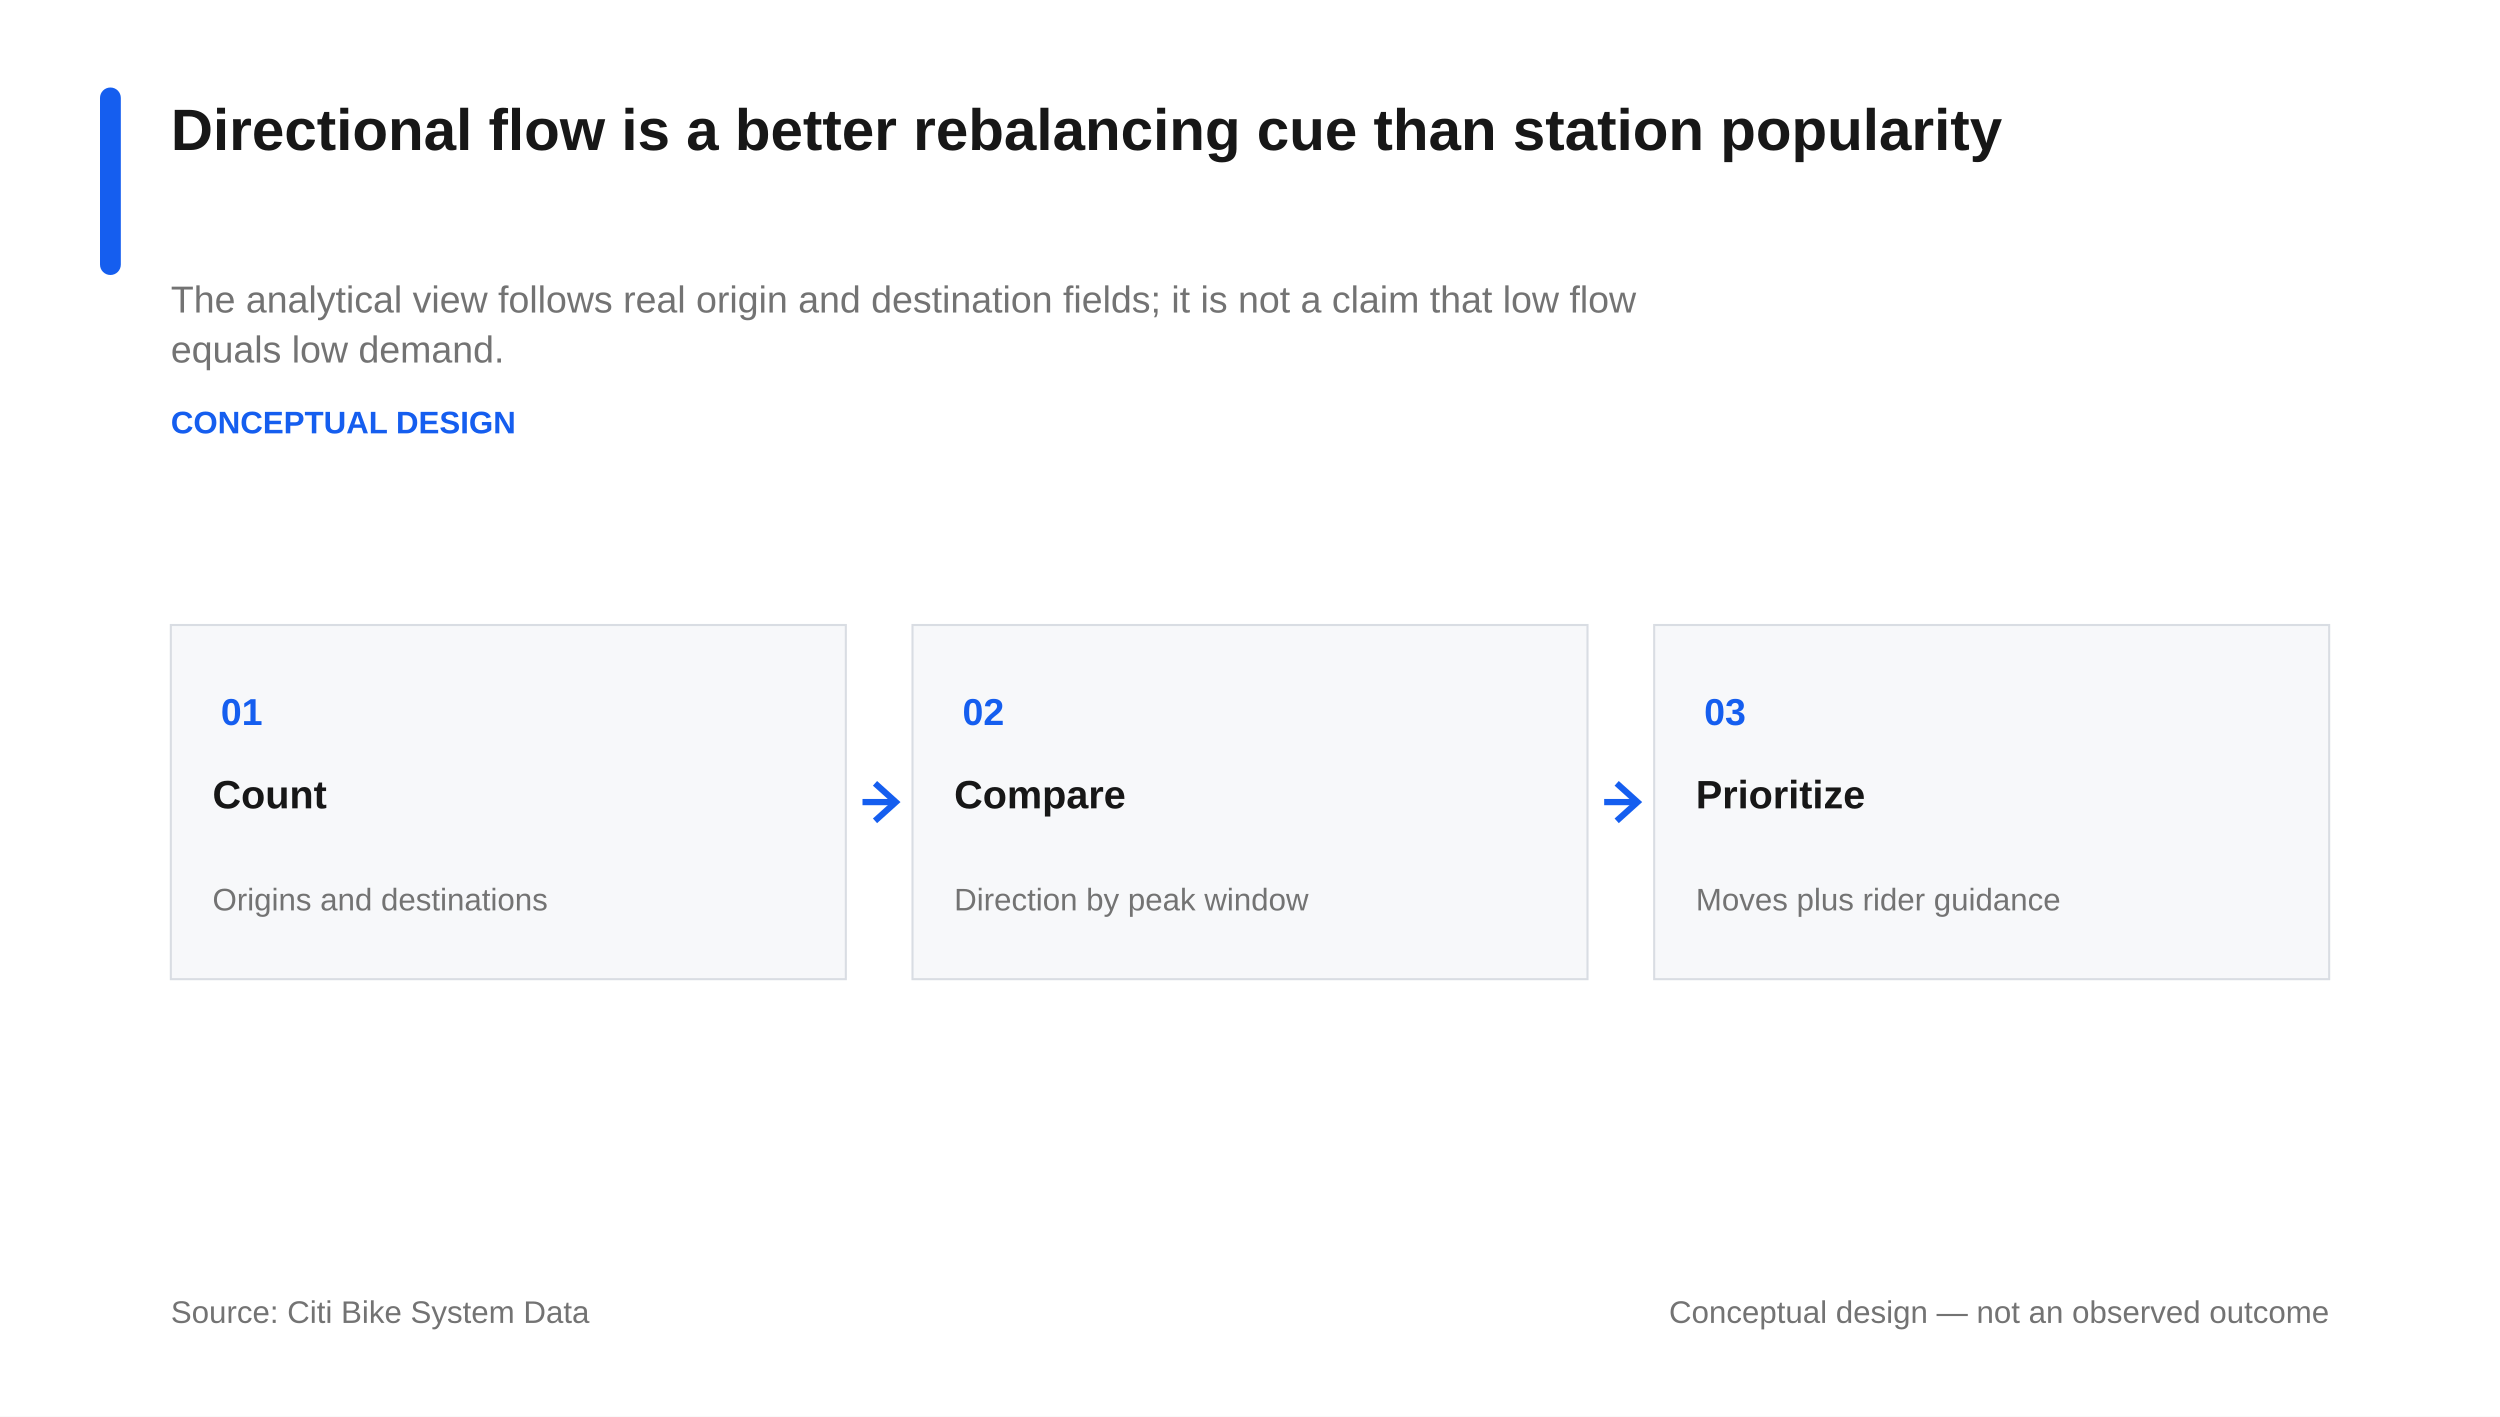
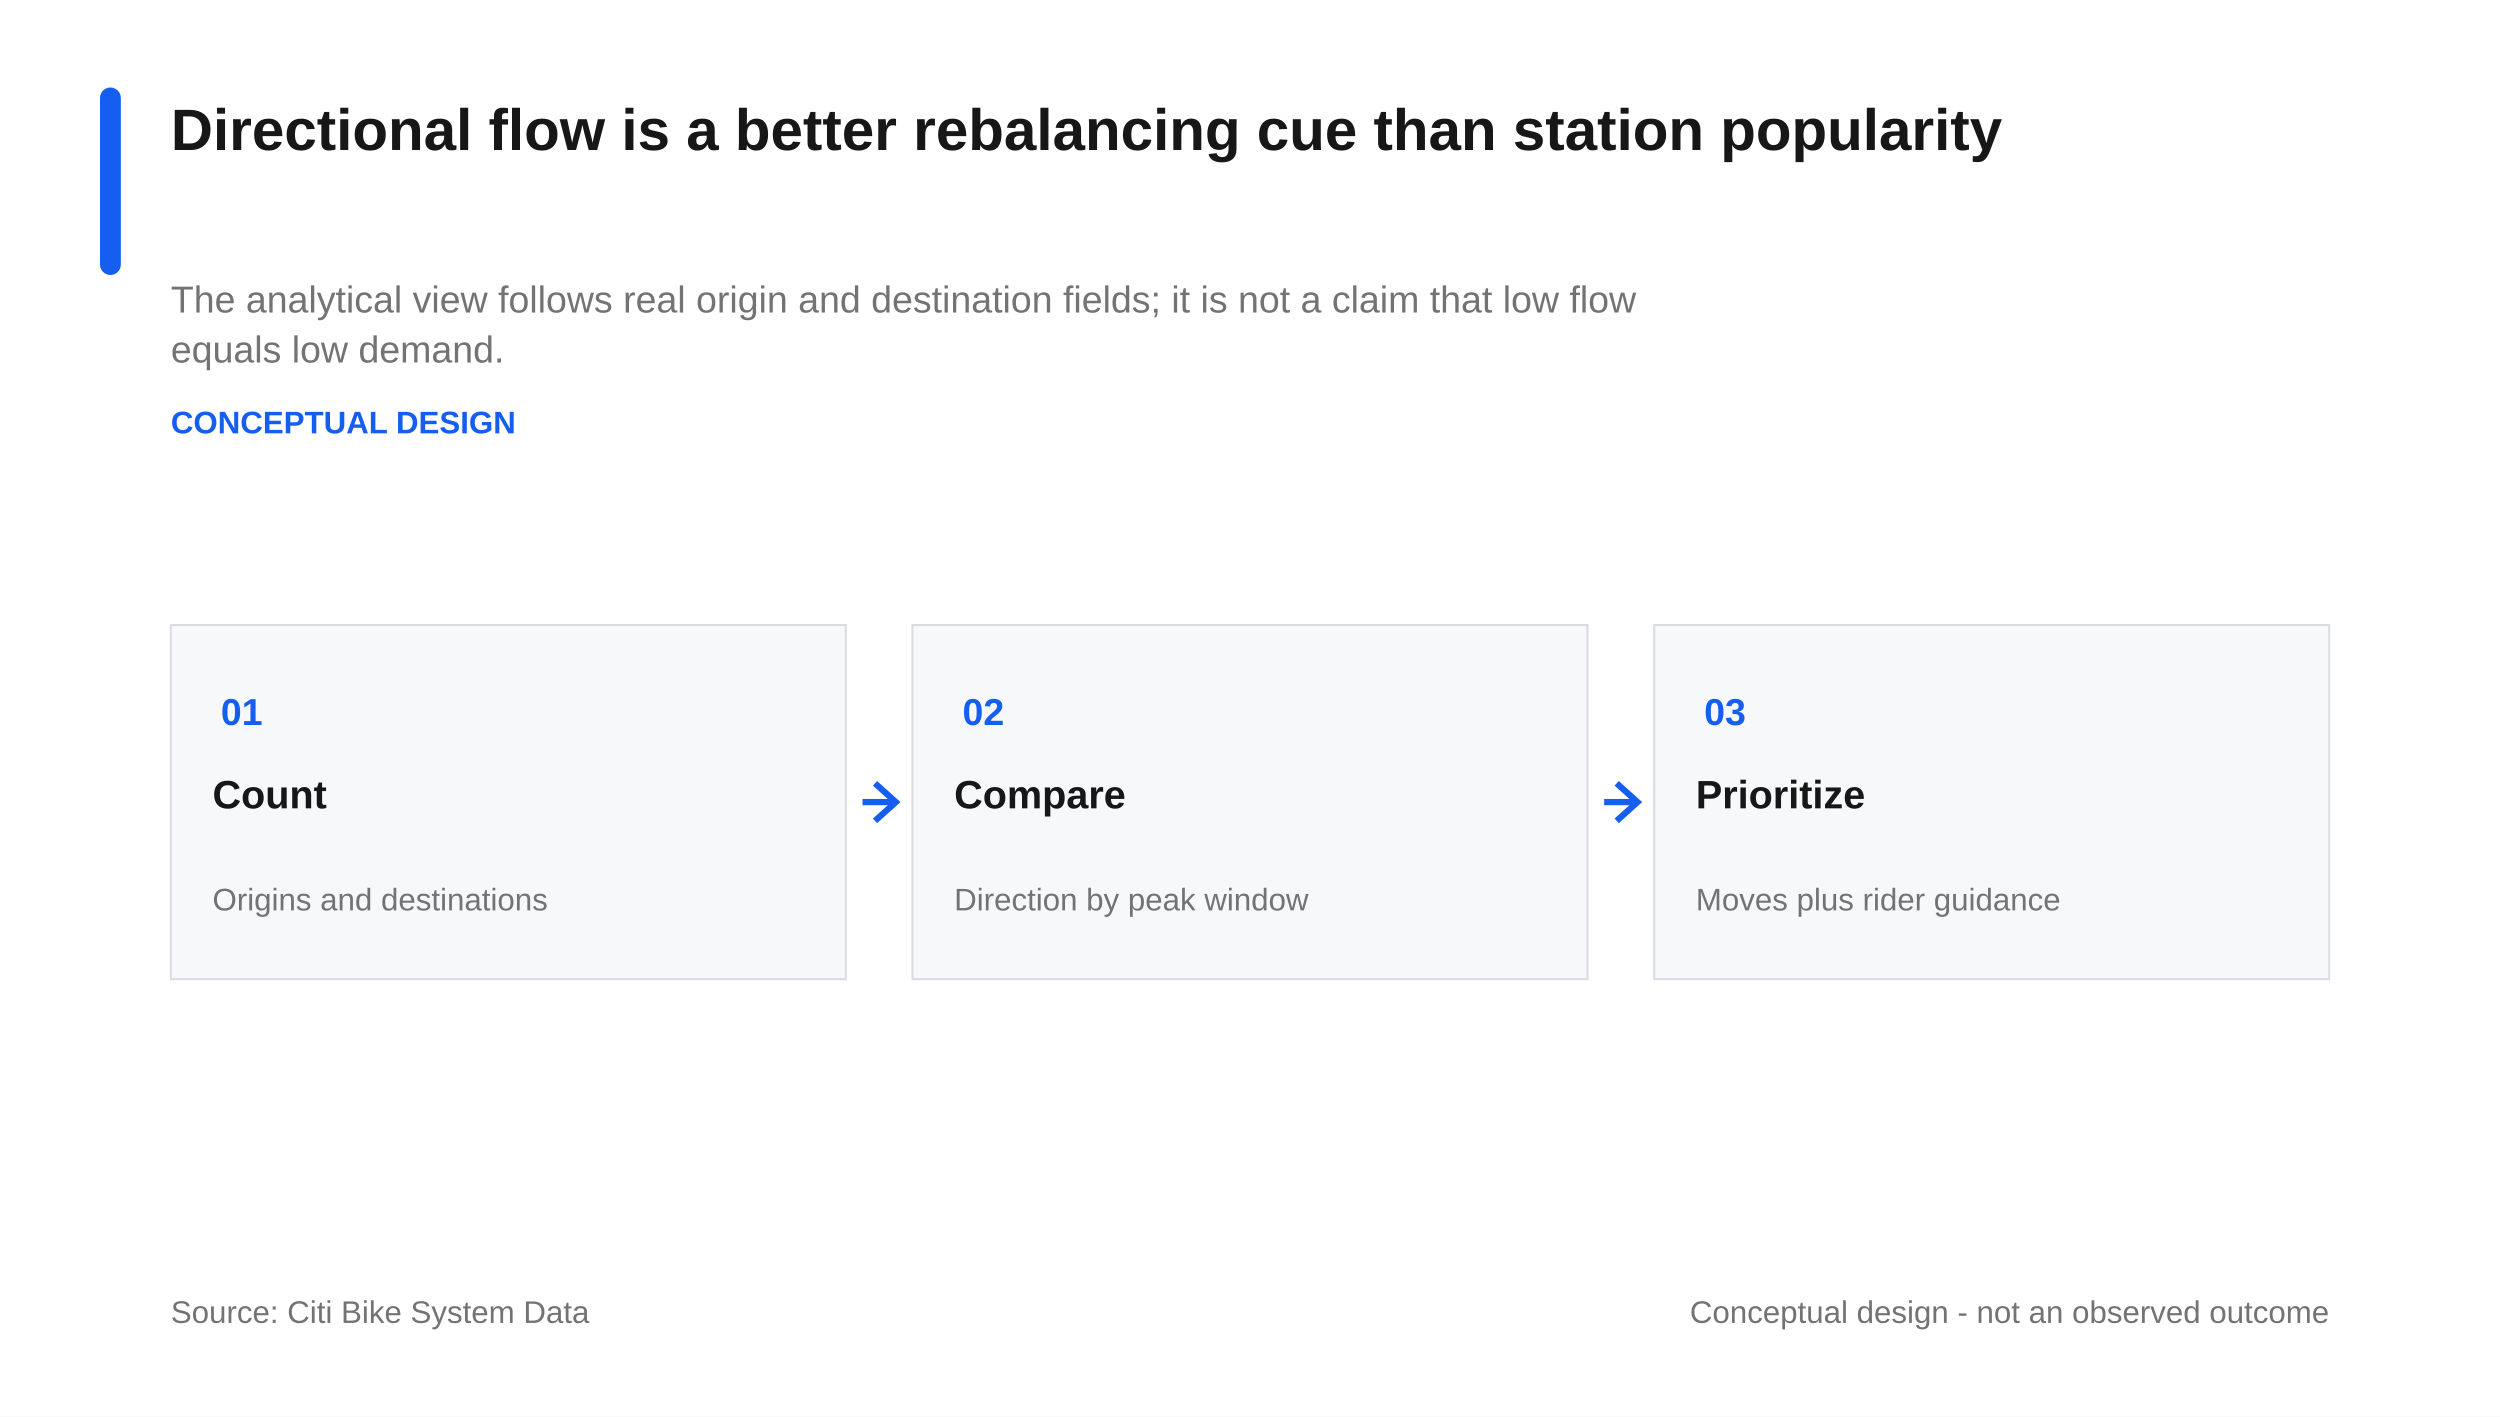
<svg xmlns="http://www.w3.org/2000/svg" width="1200" height="680" viewBox="0 0 1200 680" role="img" aria-labelledby="title desc">
  <rect width="1200" height="680" fill="#ffffff" />
  <rect x="48" y="42" width="10" height="90" rx="5" fill="#155eef" />
  <text x="82" y="72" fill="#171717" font-family="Arial, sans-serif" font-size="28px" font-weight="700" text-anchor="start">Directional flow is a better rebalancing cue than station popularity</text>
  <text x="82" y="150" fill="#737373" font-family="Arial, sans-serif" font-size="18px" font-weight="400" text-anchor="start">The analytical view follows real origin and destination fields; it is not a claim that low flow</text>
  <text x="82" y="174" fill="#737373" font-family="Arial, sans-serif" font-size="18px" font-weight="400" text-anchor="start">equals low demand.</text>
  <text x="82" y="208" fill="#155eef" font-family="Arial, sans-serif" font-size="15px" font-weight="700" text-anchor="start">CONCEPTUAL DESIGN</text>
  <rect x="82.0" y="300" width="324.0" height="170" fill="#f7f8fa" stroke="#d9dde3" />
  <text x="106.0" y="348" fill="#155eef" font-family="Arial, sans-serif" font-size="18px" font-weight="700" text-anchor="start">01</text>
  <text x="102.0" y="388" fill="#171717" font-family="Arial, sans-serif" font-size="19px" font-weight="700" text-anchor="start">Count</text>
  <text x="102.0" y="437" fill="#737373" font-family="Arial, sans-serif" font-size="15px" font-weight="400" text-anchor="start">Origins and destinations</text>
  <line x1="414.0" y1="385" x2="430.0" y2="385" stroke="#155eef" stroke-width="3" />
  <path d="M 420.0 376 L 430.0 385 L 420.0 394" fill="none" stroke="#155eef" stroke-width="3" />
  <rect x="438.0" y="300" width="324.0" height="170" fill="#f7f8fa" stroke="#d9dde3" />
  <text x="462.0" y="348" fill="#155eef" font-family="Arial, sans-serif" font-size="18px" font-weight="700" text-anchor="start">02</text>
  <text x="458.0" y="388" fill="#171717" font-family="Arial, sans-serif" font-size="19px" font-weight="700" text-anchor="start">Compare</text>
  <text x="458.0" y="437" fill="#737373" font-family="Arial, sans-serif" font-size="15px" font-weight="400" text-anchor="start">Direction by peak window</text>
  <line x1="770.0" y1="385" x2="786.0" y2="385" stroke="#155eef" stroke-width="3" />
  <path d="M 776.0 376 L 786.0 385 L 776.0 394" fill="none" stroke="#155eef" stroke-width="3" />
  <rect x="794.0" y="300" width="324.0" height="170" fill="#f7f8fa" stroke="#d9dde3" />
  <text x="818.0" y="348" fill="#155eef" font-family="Arial, sans-serif" font-size="18px" font-weight="700" text-anchor="start">03</text>
  <text x="814.0" y="388" fill="#171717" font-family="Arial, sans-serif" font-size="19px" font-weight="700" text-anchor="start">Prioritize</text>
  <text x="814.0" y="437" fill="#737373" font-family="Arial, sans-serif" font-size="15px" font-weight="400" text-anchor="start">Moves plus rider guidance</text>
  <text x="82" y="635" fill="#737373" font-family="Arial, sans-serif" font-size="15px" font-weight="400" text-anchor="start">Source: Citi Bike System Data</text>
-   <text x="1118" y="635" fill="#737373" font-family="Arial, sans-serif" font-size="15px" font-weight="400" text-anchor="end">Conceptual design — not an observed outcome</text>
+   <text x="1118" y="635" fill="#737373" font-family="Arial, sans-serif" font-size="15px" font-weight="400" text-anchor="end">Conceptual design - not an observed outcome</text>
</svg>
